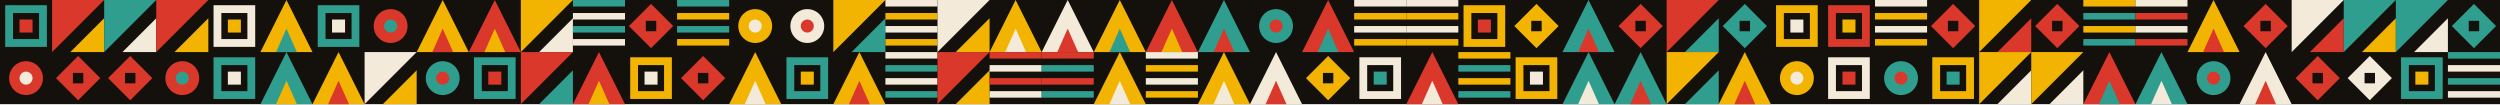
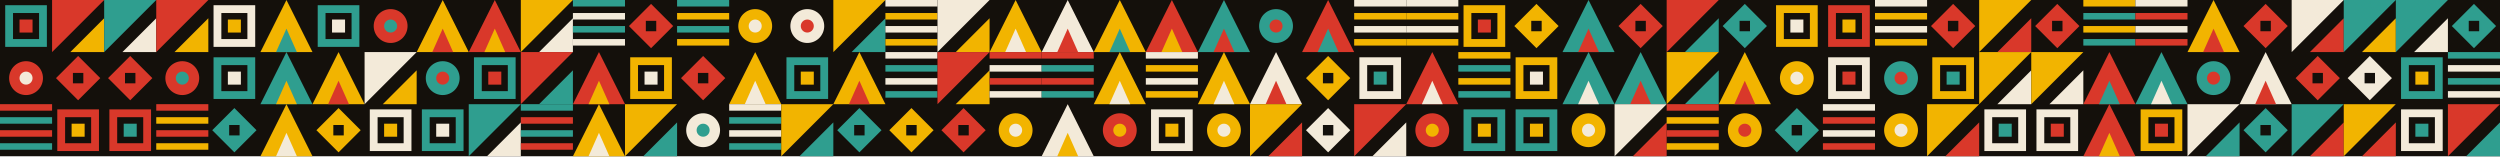
- <svg xmlns="http://www.w3.org/2000/svg" width="1920" height="80" viewBox="0 0 1920 80">
+ <svg xmlns="http://www.w3.org/2000/svg" width="1920" height="120" viewBox="0 0 1920 120">
  <rect width="100%" height="100%" fill="#14100b" />
  <g transform="translate(0,0)">
    <rect x="4" y="4" width="32" height="32" fill="#2f9e8f" />
    <rect x="10" y="10" width="20" height="20" fill="#14100b" />
    <rect x="15" y="15" width="10" height="10" fill="#d9382a" />
  </g>
  <g transform="translate(40,0)">
    <polygon points="0,0 40,0 0,40" fill="#d9382a" />
    <polygon points="40,40 40,14 14,40" fill="#f2b400" />
  </g>
  <g transform="translate(80,0)">
    <polygon points="0,0 40,0 0,40" fill="#2f9e8f" />
    <polygon points="40,40 40,14 14,40" fill="#f3ead9" />
  </g>
  <g transform="translate(120,0)">
    <polygon points="0,0 40,0 0,40" fill="#d9382a" />
    <polygon points="40,40 40,14 14,40" fill="#f2b400" />
  </g>
  <g transform="translate(160,0)">
    <rect x="4" y="4" width="32" height="32" fill="#f3ead9" />
    <rect x="10" y="10" width="20" height="20" fill="#14100b" />
    <rect x="15" y="15" width="10" height="10" fill="#f2b400" />
  </g>
  <g transform="translate(200,0)">
    <polygon points="0,40 20,0 40,40" fill="#f2b400" />
    <polygon points="12,40 20,22 28,40" fill="#2f9e8f" />
  </g>
  <g transform="translate(240,0)">
    <rect x="4" y="4" width="32" height="32" fill="#2f9e8f" />
    <rect x="10" y="10" width="20" height="20" fill="#14100b" />
    <rect x="15" y="15" width="10" height="10" fill="#f3ead9" />
  </g>
  <g transform="translate(280,0)">
    <circle cx="20" cy="20" r="13" fill="#d9382a" />
    <circle cx="20" cy="20" r="5" fill="#2f9e8f" />
  </g>
  <g transform="translate(320,0)">
    <polygon points="0,40 20,0 40,40" fill="#f2b400" />
    <polygon points="12,40 20,22 28,40" fill="#d9382a" />
  </g>
  <g transform="translate(360,0)">
    <polygon points="0,40 20,0 40,40" fill="#d9382a" />
    <polygon points="12,40 20,22 28,40" fill="#f2b400" />
  </g>
  <g transform="translate(400,0)">
    <polygon points="0,0 40,0 0,40" fill="#f2b400" />
    <polygon points="40,40 40,14 14,40" fill="#f3ead9" />
  </g>
  <g transform="translate(440,0)">
    <rect x="0" y="0" width="40" height="5" fill="#2f9e8f" />
    <rect x="0" y="10" width="40" height="5" fill="#f3ead9" />
    <rect x="0" y="20" width="40" height="5" fill="#2f9e8f" />
    <rect x="0" y="30" width="40" height="5" fill="#f3ead9" />
  </g>
  <g transform="translate(480,0)">
    <polygon points="20,3 37,20 20,37 3,20" fill="#d9382a" />
    <rect x="16" y="16" width="8" height="8" fill="#14100b" />
  </g>
  <g transform="translate(520,0)">
    <rect x="0" y="0" width="40" height="5" fill="#2f9e8f" />
    <rect x="0" y="10" width="40" height="5" fill="#f2b400" />
    <rect x="0" y="20" width="40" height="5" fill="#2f9e8f" />
    <rect x="0" y="30" width="40" height="5" fill="#f2b400" />
  </g>
  <g transform="translate(560,0)">
    <circle cx="20" cy="20" r="13" fill="#f2b400" />
    <circle cx="20" cy="20" r="5" fill="#f3ead9" />
  </g>
  <g transform="translate(600,0)">
    <circle cx="20" cy="20" r="13" fill="#f3ead9" />
    <circle cx="20" cy="20" r="5" fill="#d9382a" />
  </g>
  <g transform="translate(640,0)">
    <polygon points="0,0 40,0 0,40" fill="#f2b400" />
    <polygon points="40,40 40,14 14,40" fill="#2f9e8f" />
  </g>
  <g transform="translate(680,0)">
    <rect x="0" y="0" width="40" height="5" fill="#f3ead9" />
    <rect x="0" y="10" width="40" height="5" fill="#f2b400" />
    <rect x="0" y="20" width="40" height="5" fill="#f3ead9" />
    <rect x="0" y="30" width="40" height="5" fill="#f2b400" />
  </g>
  <g transform="translate(720,0)">
    <polygon points="0,0 40,0 0,40" fill="#f3ead9" />
    <polygon points="40,40 40,14 14,40" fill="#f2b400" />
  </g>
  <g transform="translate(760,0)">
    <polygon points="0,40 20,0 40,40" fill="#f2b400" />
    <polygon points="12,40 20,22 28,40" fill="#f3ead9" />
  </g>
  <g transform="translate(800,0)">
    <polygon points="0,40 20,0 40,40" fill="#f3ead9" />
    <polygon points="12,40 20,22 28,40" fill="#d9382a" />
  </g>
  <g transform="translate(840,0)">
    <polygon points="0,40 20,0 40,40" fill="#f2b400" />
    <polygon points="12,40 20,22 28,40" fill="#2f9e8f" />
  </g>
  <g transform="translate(880,0)">
    <polygon points="0,40 20,0 40,40" fill="#d9382a" />
    <polygon points="12,40 20,22 28,40" fill="#f2b400" />
  </g>
  <g transform="translate(920,0)">
    <polygon points="0,40 20,0 40,40" fill="#2f9e8f" />
    <polygon points="12,40 20,22 28,40" fill="#d9382a" />
  </g>
  <g transform="translate(960,0)">
    <circle cx="20" cy="20" r="13" fill="#2f9e8f" />
    <circle cx="20" cy="20" r="5" fill="#d9382a" />
  </g>
  <g transform="translate(1000,0)">
    <polygon points="0,40 20,0 40,40" fill="#d9382a" />
    <polygon points="12,40 20,22 28,40" fill="#2f9e8f" />
  </g>
  <g transform="translate(1040,0)">
    <rect x="0" y="0" width="40" height="5" fill="#f3ead9" />
    <rect x="0" y="10" width="40" height="5" fill="#f2b400" />
    <rect x="0" y="20" width="40" height="5" fill="#f3ead9" />
    <rect x="0" y="30" width="40" height="5" fill="#f2b400" />
  </g>
  <g transform="translate(1080,0)">
    <rect x="0" y="0" width="40" height="5" fill="#f3ead9" />
    <rect x="0" y="10" width="40" height="5" fill="#f2b400" />
    <rect x="0" y="20" width="40" height="5" fill="#f3ead9" />
    <rect x="0" y="30" width="40" height="5" fill="#f2b400" />
  </g>
  <g transform="translate(1120,0)">
    <rect x="4" y="4" width="32" height="32" fill="#f2b400" />
    <rect x="10" y="10" width="20" height="20" fill="#14100b" />
    <rect x="15" y="15" width="10" height="10" fill="#d9382a" />
  </g>
  <g transform="translate(1160,0)">
    <polygon points="20,3 37,20 20,37 3,20" fill="#f2b400" />
    <rect x="16" y="16" width="8" height="8" fill="#14100b" />
  </g>
  <g transform="translate(1200,0)">
    <polygon points="0,40 20,0 40,40" fill="#2f9e8f" />
    <polygon points="12,40 20,22 28,40" fill="#d9382a" />
  </g>
  <g transform="translate(1240,0)">
    <polygon points="20,3 37,20 20,37 3,20" fill="#d9382a" />
    <rect x="16" y="16" width="8" height="8" fill="#14100b" />
  </g>
  <g transform="translate(1280,0)">
    <polygon points="0,0 40,0 0,40" fill="#d9382a" />
    <polygon points="40,40 40,14 14,40" fill="#2f9e8f" />
  </g>
  <g transform="translate(1320,0)">
    <polygon points="20,3 37,20 20,37 3,20" fill="#2f9e8f" />
    <rect x="16" y="16" width="8" height="8" fill="#14100b" />
  </g>
  <g transform="translate(1360,0)">
    <rect x="4" y="4" width="32" height="32" fill="#f2b400" />
    <rect x="10" y="10" width="20" height="20" fill="#14100b" />
    <rect x="15" y="15" width="10" height="10" fill="#f3ead9" />
  </g>
  <g transform="translate(1400,0)">
    <rect x="4" y="4" width="32" height="32" fill="#d9382a" />
    <rect x="10" y="10" width="20" height="20" fill="#14100b" />
    <rect x="15" y="15" width="10" height="10" fill="#f2b400" />
  </g>
  <g transform="translate(1440,0)">
    <rect x="0" y="0" width="40" height="5" fill="#f3ead9" />
    <rect x="0" y="10" width="40" height="5" fill="#f2b400" />
    <rect x="0" y="20" width="40" height="5" fill="#f3ead9" />
    <rect x="0" y="30" width="40" height="5" fill="#f2b400" />
  </g>
  <g transform="translate(1480,0)">
    <polygon points="20,3 37,20 20,37 3,20" fill="#d9382a" />
    <rect x="16" y="16" width="8" height="8" fill="#14100b" />
  </g>
  <g transform="translate(1520,0)">
    <polygon points="0,0 40,0 0,40" fill="#f2b400" />
    <polygon points="40,40 40,14 14,40" fill="#d9382a" />
  </g>
  <g transform="translate(1560,0)">
    <polygon points="20,3 37,20 20,37 3,20" fill="#d9382a" />
    <rect x="16" y="16" width="8" height="8" fill="#14100b" />
  </g>
  <g transform="translate(1600,0)">
    <rect x="0" y="0" width="40" height="5" fill="#f2b400" />
    <rect x="0" y="10" width="40" height="5" fill="#2f9e8f" />
    <rect x="0" y="20" width="40" height="5" fill="#f2b400" />
    <rect x="0" y="30" width="40" height="5" fill="#2f9e8f" />
  </g>
  <g transform="translate(1640,0)">
    <rect x="0" y="0" width="40" height="5" fill="#f3ead9" />
    <rect x="0" y="10" width="40" height="5" fill="#d9382a" />
    <rect x="0" y="20" width="40" height="5" fill="#f3ead9" />
    <rect x="0" y="30" width="40" height="5" fill="#d9382a" />
  </g>
  <g transform="translate(1680,0)">
    <polygon points="0,40 20,0 40,40" fill="#f2b400" />
    <polygon points="12,40 20,22 28,40" fill="#d9382a" />
  </g>
  <g transform="translate(1720,0)">
    <polygon points="20,3 37,20 20,37 3,20" fill="#d9382a" />
    <rect x="16" y="16" width="8" height="8" fill="#14100b" />
  </g>
  <g transform="translate(1760,0)">
    <polygon points="0,0 40,0 0,40" fill="#f3ead9" />
    <polygon points="40,40 40,14 14,40" fill="#d9382a" />
  </g>
  <g transform="translate(1800,0)">
    <polygon points="0,0 40,0 0,40" fill="#2f9e8f" />
    <polygon points="40,40 40,14 14,40" fill="#f2b400" />
  </g>
  <g transform="translate(1840,0)">
    <polygon points="0,0 40,0 0,40" fill="#2f9e8f" />
    <polygon points="40,40 40,14 14,40" fill="#f3ead9" />
  </g>
  <g transform="translate(1880,0)">
    <polygon points="20,3 37,20 20,37 3,20" fill="#2f9e8f" />
    <rect x="16" y="16" width="8" height="8" fill="#14100b" />
  </g>
  <g transform="translate(0,40)">
    <circle cx="20" cy="20" r="13" fill="#d9382a" />
    <circle cx="20" cy="20" r="5" fill="#f3ead9" />
  </g>
  <g transform="translate(40,40)">
    <polygon points="20,3 37,20 20,37 3,20" fill="#d9382a" />
    <rect x="16" y="16" width="8" height="8" fill="#14100b" />
  </g>
  <g transform="translate(80,40)">
    <polygon points="20,3 37,20 20,37 3,20" fill="#d9382a" />
    <rect x="16" y="16" width="8" height="8" fill="#14100b" />
  </g>
  <g transform="translate(120,40)">
    <circle cx="20" cy="20" r="13" fill="#d9382a" />
    <circle cx="20" cy="20" r="5" fill="#2f9e8f" />
  </g>
  <g transform="translate(160,40)">
    <rect x="4" y="4" width="32" height="32" fill="#2f9e8f" />
    <rect x="10" y="10" width="20" height="20" fill="#14100b" />
    <rect x="15" y="15" width="10" height="10" fill="#f3ead9" />
  </g>
  <g transform="translate(200,40)">
    <polygon points="0,40 20,0 40,40" fill="#2f9e8f" />
    <polygon points="12,40 20,22 28,40" fill="#f2b400" />
  </g>
  <g transform="translate(240,40)">
    <polygon points="0,40 20,0 40,40" fill="#f2b400" />
    <polygon points="12,40 20,22 28,40" fill="#d9382a" />
  </g>
  <g transform="translate(280,40)">
    <polygon points="0,0 40,0 0,40" fill="#f3ead9" />
    <polygon points="40,40 40,14 14,40" fill="#f2b400" />
  </g>
  <g transform="translate(320,40)">
    <circle cx="20" cy="20" r="13" fill="#2f9e8f" />
    <circle cx="20" cy="20" r="5" fill="#d9382a" />
  </g>
  <g transform="translate(360,40)">
    <rect x="4" y="4" width="32" height="32" fill="#2f9e8f" />
    <rect x="10" y="10" width="20" height="20" fill="#14100b" />
    <rect x="15" y="15" width="10" height="10" fill="#d9382a" />
  </g>
  <g transform="translate(400,40)">
    <polygon points="0,0 40,0 0,40" fill="#d9382a" />
    <polygon points="40,40 40,14 14,40" fill="#2f9e8f" />
  </g>
  <g transform="translate(440,40)">
    <polygon points="0,40 20,0 40,40" fill="#d9382a" />
    <polygon points="12,40 20,22 28,40" fill="#f2b400" />
  </g>
  <g transform="translate(480,40)">
    <rect x="4" y="4" width="32" height="32" fill="#f2b400" />
    <rect x="10" y="10" width="20" height="20" fill="#14100b" />
    <rect x="15" y="15" width="10" height="10" fill="#f3ead9" />
  </g>
  <g transform="translate(520,40)">
    <polygon points="20,3 37,20 20,37 3,20" fill="#d9382a" />
    <rect x="16" y="16" width="8" height="8" fill="#14100b" />
  </g>
  <g transform="translate(560,40)">
    <polygon points="0,40 20,0 40,40" fill="#f2b400" />
    <polygon points="12,40 20,22 28,40" fill="#f3ead9" />
  </g>
  <g transform="translate(600,40)">
    <rect x="4" y="4" width="32" height="32" fill="#2f9e8f" />
    <rect x="10" y="10" width="20" height="20" fill="#14100b" />
    <rect x="15" y="15" width="10" height="10" fill="#f2b400" />
  </g>
  <g transform="translate(640,40)">
    <polygon points="0,40 20,0 40,40" fill="#f2b400" />
    <polygon points="12,40 20,22 28,40" fill="#d9382a" />
  </g>
  <g transform="translate(680,40)">
    <rect x="0" y="0" width="40" height="5" fill="#f3ead9" />
    <rect x="0" y="10" width="40" height="5" fill="#2f9e8f" />
    <rect x="0" y="20" width="40" height="5" fill="#f3ead9" />
    <rect x="0" y="30" width="40" height="5" fill="#2f9e8f" />
  </g>
  <g transform="translate(720,40)">
    <polygon points="0,0 40,0 0,40" fill="#d9382a" />
    <polygon points="40,40 40,14 14,40" fill="#f2b400" />
  </g>
  <g transform="translate(760,40)">
    <rect x="0" y="0" width="40" height="5" fill="#d9382a" />
    <rect x="0" y="10" width="40" height="5" fill="#f3ead9" />
    <rect x="0" y="20" width="40" height="5" fill="#d9382a" />
    <rect x="0" y="30" width="40" height="5" fill="#f3ead9" />
  </g>
  <g transform="translate(800,40)">
    <rect x="0" y="0" width="40" height="5" fill="#d9382a" />
    <rect x="0" y="10" width="40" height="5" fill="#2f9e8f" />
    <rect x="0" y="20" width="40" height="5" fill="#d9382a" />
    <rect x="0" y="30" width="40" height="5" fill="#2f9e8f" />
  </g>
  <g transform="translate(840,40)">
    <polygon points="0,40 20,0 40,40" fill="#f2b400" />
    <polygon points="12,40 20,22 28,40" fill="#f3ead9" />
  </g>
  <g transform="translate(880,40)">
    <rect x="0" y="0" width="40" height="5" fill="#f3ead9" />
    <rect x="0" y="10" width="40" height="5" fill="#f2b400" />
    <rect x="0" y="20" width="40" height="5" fill="#f3ead9" />
    <rect x="0" y="30" width="40" height="5" fill="#f2b400" />
  </g>
  <g transform="translate(920,40)">
    <polygon points="0,40 20,0 40,40" fill="#f2b400" />
    <polygon points="12,40 20,22 28,40" fill="#f3ead9" />
  </g>
  <g transform="translate(960,40)">
    <polygon points="0,40 20,0 40,40" fill="#f3ead9" />
    <polygon points="12,40 20,22 28,40" fill="#d9382a" />
  </g>
  <g transform="translate(1000,40)">
    <polygon points="20,3 37,20 20,37 3,20" fill="#f2b400" />
    <rect x="16" y="16" width="8" height="8" fill="#14100b" />
  </g>
  <g transform="translate(1040,40)">
    <rect x="4" y="4" width="32" height="32" fill="#f3ead9" />
    <rect x="10" y="10" width="20" height="20" fill="#14100b" />
    <rect x="15" y="15" width="10" height="10" fill="#2f9e8f" />
  </g>
  <g transform="translate(1080,40)">
    <polygon points="0,40 20,0 40,40" fill="#d9382a" />
    <polygon points="12,40 20,22 28,40" fill="#f3ead9" />
  </g>
  <g transform="translate(1120,40)">
    <rect x="0" y="0" width="40" height="5" fill="#f2b400" />
    <rect x="0" y="10" width="40" height="5" fill="#2f9e8f" />
    <rect x="0" y="20" width="40" height="5" fill="#f2b400" />
    <rect x="0" y="30" width="40" height="5" fill="#2f9e8f" />
  </g>
  <g transform="translate(1160,40)">
    <rect x="4" y="4" width="32" height="32" fill="#f2b400" />
    <rect x="10" y="10" width="20" height="20" fill="#14100b" />
    <rect x="15" y="15" width="10" height="10" fill="#f3ead9" />
  </g>
  <g transform="translate(1200,40)">
    <polygon points="0,40 20,0 40,40" fill="#2f9e8f" />
    <polygon points="12,40 20,22 28,40" fill="#f3ead9" />
  </g>
  <g transform="translate(1240,40)">
    <polygon points="0,40 20,0 40,40" fill="#2f9e8f" />
    <polygon points="12,40 20,22 28,40" fill="#d9382a" />
  </g>
  <g transform="translate(1280,40)">
    <polygon points="0,0 40,0 0,40" fill="#f2b400" />
    <polygon points="40,40 40,14 14,40" fill="#2f9e8f" />
  </g>
  <g transform="translate(1320,40)">
    <polygon points="0,40 20,0 40,40" fill="#f2b400" />
    <polygon points="12,40 20,22 28,40" fill="#d9382a" />
  </g>
  <g transform="translate(1360,40)">
    <circle cx="20" cy="20" r="13" fill="#f2b400" />
    <circle cx="20" cy="20" r="5" fill="#f3ead9" />
  </g>
  <g transform="translate(1400,40)">
    <rect x="4" y="4" width="32" height="32" fill="#f3ead9" />
    <rect x="10" y="10" width="20" height="20" fill="#14100b" />
    <rect x="15" y="15" width="10" height="10" fill="#d9382a" />
  </g>
  <g transform="translate(1440,40)">
    <circle cx="20" cy="20" r="13" fill="#2f9e8f" />
    <circle cx="20" cy="20" r="5" fill="#d9382a" />
  </g>
  <g transform="translate(1480,40)">
    <rect x="4" y="4" width="32" height="32" fill="#f2b400" />
    <rect x="10" y="10" width="20" height="20" fill="#14100b" />
    <rect x="15" y="15" width="10" height="10" fill="#2f9e8f" />
  </g>
  <g transform="translate(1520,40)">
    <polygon points="0,0 40,0 0,40" fill="#f2b400" />
    <polygon points="40,40 40,14 14,40" fill="#f3ead9" />
  </g>
  <g transform="translate(1560,40)">
    <polygon points="0,0 40,0 0,40" fill="#f2b400" />
    <polygon points="40,40 40,14 14,40" fill="#f3ead9" />
  </g>
  <g transform="translate(1600,40)">
    <polygon points="0,40 20,0 40,40" fill="#d9382a" />
    <polygon points="12,40 20,22 28,40" fill="#2f9e8f" />
  </g>
  <g transform="translate(1640,40)">
    <polygon points="0,40 20,0 40,40" fill="#2f9e8f" />
    <polygon points="12,40 20,22 28,40" fill="#f3ead9" />
  </g>
  <g transform="translate(1680,40)">
    <circle cx="20" cy="20" r="13" fill="#2f9e8f" />
    <circle cx="20" cy="20" r="5" fill="#d9382a" />
  </g>
  <g transform="translate(1720,40)">
    <polygon points="0,40 20,0 40,40" fill="#f3ead9" />
    <polygon points="12,40 20,22 28,40" fill="#d9382a" />
  </g>
  <g transform="translate(1760,40)">
    <polygon points="20,3 37,20 20,37 3,20" fill="#d9382a" />
    <rect x="16" y="16" width="8" height="8" fill="#14100b" />
  </g>
  <g transform="translate(1800,40)">
    <polygon points="20,3 37,20 20,37 3,20" fill="#f3ead9" />
    <rect x="16" y="16" width="8" height="8" fill="#14100b" />
  </g>
  <g transform="translate(1840,40)">
    <rect x="4" y="4" width="32" height="32" fill="#2f9e8f" />
    <rect x="10" y="10" width="20" height="20" fill="#14100b" />
    <rect x="15" y="15" width="10" height="10" fill="#f2b400" />
  </g>
  <g transform="translate(1880,40)">
    <rect x="0" y="0" width="40" height="5" fill="#2f9e8f" />
    <rect x="0" y="10" width="40" height="5" fill="#f3ead9" />
    <rect x="0" y="20" width="40" height="5" fill="#2f9e8f" />
    <rect x="0" y="30" width="40" height="5" fill="#f3ead9" />
  </g>
+   <g transform="translate(0,80)">
+     <rect x="0" y="0" width="40" height="5" fill="#d9382a" />
+     <rect x="0" y="10" width="40" height="5" fill="#2f9e8f" />
+     <rect x="0" y="20" width="40" height="5" fill="#d9382a" />
+     <rect x="0" y="30" width="40" height="5" fill="#2f9e8f" />
+   </g>
+   <g transform="translate(40,80)">
+     <rect x="4" y="4" width="32" height="32" fill="#d9382a" />
+     <rect x="10" y="10" width="20" height="20" fill="#14100b" />
+     <rect x="15" y="15" width="10" height="10" fill="#f2b400" />
+   </g>
+   <g transform="translate(80,80)">
+     <rect x="4" y="4" width="32" height="32" fill="#d9382a" />
+     <rect x="10" y="10" width="20" height="20" fill="#14100b" />
+     <rect x="15" y="15" width="10" height="10" fill="#2f9e8f" />
+   </g>
+   <g transform="translate(120,80)">
+     <rect x="0" y="0" width="40" height="5" fill="#d9382a" />
+     <rect x="0" y="10" width="40" height="5" fill="#f2b400" />
+     <rect x="0" y="20" width="40" height="5" fill="#d9382a" />
+     <rect x="0" y="30" width="40" height="5" fill="#f2b400" />
+   </g>
+   <g transform="translate(160,80)">
+     <polygon points="20,3 37,20 20,37 3,20" fill="#2f9e8f" />
+     <rect x="16" y="16" width="8" height="8" fill="#14100b" />
+   </g>
+   <g transform="translate(200,80)">
+     <polygon points="0,40 20,0 40,40" fill="#f2b400" />
+     <polygon points="12,40 20,22 28,40" fill="#f3ead9" />
+   </g>
+   <g transform="translate(240,80)">
+     <polygon points="20,3 37,20 20,37 3,20" fill="#f2b400" />
+     <rect x="16" y="16" width="8" height="8" fill="#14100b" />
+   </g>
+   <g transform="translate(280,80)">
+     <rect x="4" y="4" width="32" height="32" fill="#f3ead9" />
+     <rect x="10" y="10" width="20" height="20" fill="#14100b" />
+     <rect x="15" y="15" width="10" height="10" fill="#f2b400" />
+   </g>
+   <g transform="translate(320,80)">
+     <rect x="4" y="4" width="32" height="32" fill="#2f9e8f" />
+     <rect x="10" y="10" width="20" height="20" fill="#14100b" />
+     <rect x="15" y="15" width="10" height="10" fill="#f3ead9" />
+   </g>
+   <g transform="translate(360,80)">
+     <polygon points="0,0 40,0 0,40" fill="#2f9e8f" />
+     <polygon points="40,40 40,14 14,40" fill="#f3ead9" />
+   </g>
+   <g transform="translate(400,80)">
+     <rect x="0" y="0" width="40" height="5" fill="#2f9e8f" />
+     <rect x="0" y="10" width="40" height="5" fill="#d9382a" />
+     <rect x="0" y="20" width="40" height="5" fill="#2f9e8f" />
+     <rect x="0" y="30" width="40" height="5" fill="#d9382a" />
+   </g>
+   <g transform="translate(440,80)">
+     <polygon points="0,40 20,0 40,40" fill="#f2b400" />
+     <polygon points="12,40 20,22 28,40" fill="#f3ead9" />
+   </g>
+   <g transform="translate(480,80)">
+     <polygon points="0,0 40,0 0,40" fill="#f2b400" />
+     <polygon points="40,40 40,14 14,40" fill="#2f9e8f" />
+   </g>
+   <g transform="translate(520,80)">
+     <circle cx="20" cy="20" r="13" fill="#f3ead9" />
+     <circle cx="20" cy="20" r="5" fill="#2f9e8f" />
+   </g>
+   <g transform="translate(560,80)">
+     <rect x="0" y="0" width="40" height="5" fill="#f3ead9" />
+     <rect x="0" y="10" width="40" height="5" fill="#2f9e8f" />
+     <rect x="0" y="20" width="40" height="5" fill="#f3ead9" />
+     <rect x="0" y="30" width="40" height="5" fill="#2f9e8f" />
+   </g>
+   <g transform="translate(600,80)">
+     <polygon points="0,0 40,0 0,40" fill="#f2b400" />
+     <polygon points="40,40 40,14 14,40" fill="#2f9e8f" />
+   </g>
+   <g transform="translate(640,80)">
+     <polygon points="20,3 37,20 20,37 3,20" fill="#2f9e8f" />
+     <rect x="16" y="16" width="8" height="8" fill="#14100b" />
+   </g>
+   <g transform="translate(680,80)">
+     <polygon points="20,3 37,20 20,37 3,20" fill="#f2b400" />
+     <rect x="16" y="16" width="8" height="8" fill="#14100b" />
+   </g>
+   <g transform="translate(720,80)">
+     <polygon points="20,3 37,20 20,37 3,20" fill="#d9382a" />
+     <rect x="16" y="16" width="8" height="8" fill="#14100b" />
+   </g>
+   <g transform="translate(760,80)">
+     <circle cx="20" cy="20" r="13" fill="#f2b400" />
+     <circle cx="20" cy="20" r="5" fill="#f3ead9" />
+   </g>
+   <g transform="translate(800,80)">
+     <polygon points="0,40 20,0 40,40" fill="#f3ead9" />
+     <polygon points="12,40 20,22 28,40" fill="#f2b400" />
+   </g>
+   <g transform="translate(840,80)">
+     <circle cx="20" cy="20" r="13" fill="#d9382a" />
+     <circle cx="20" cy="20" r="5" fill="#f2b400" />
+   </g>
+   <g transform="translate(880,80)">
+     <rect x="4" y="4" width="32" height="32" fill="#f3ead9" />
+     <rect x="10" y="10" width="20" height="20" fill="#14100b" />
+     <rect x="15" y="15" width="10" height="10" fill="#f2b400" />
+   </g>
+   <g transform="translate(920,80)">
+     <circle cx="20" cy="20" r="13" fill="#f2b400" />
+     <circle cx="20" cy="20" r="5" fill="#f3ead9" />
+   </g>
+   <g transform="translate(960,80)">
+     <polygon points="0,0 40,0 0,40" fill="#f2b400" />
+     <polygon points="40,40 40,14 14,40" fill="#d9382a" />
+   </g>
+   <g transform="translate(1000,80)">
+     <polygon points="20,3 37,20 20,37 3,20" fill="#f3ead9" />
+     <rect x="16" y="16" width="8" height="8" fill="#14100b" />
+   </g>
+   <g transform="translate(1040,80)">
+     <polygon points="0,0 40,0 0,40" fill="#d9382a" />
+     <polygon points="40,40 40,14 14,40" fill="#f3ead9" />
+   </g>
+   <g transform="translate(1080,80)">
+     <circle cx="20" cy="20" r="13" fill="#d9382a" />
+     <circle cx="20" cy="20" r="5" fill="#f2b400" />
+   </g>
+   <g transform="translate(1120,80)">
+     <rect x="4" y="4" width="32" height="32" fill="#2f9e8f" />
+     <rect x="10" y="10" width="20" height="20" fill="#14100b" />
+     <rect x="15" y="15" width="10" height="10" fill="#f2b400" />
+   </g>
+   <g transform="translate(1160,80)">
+     <rect x="4" y="4" width="32" height="32" fill="#2f9e8f" />
+     <rect x="10" y="10" width="20" height="20" fill="#14100b" />
+     <rect x="15" y="15" width="10" height="10" fill="#f2b400" />
+   </g>
+   <g transform="translate(1200,80)">
+     <circle cx="20" cy="20" r="13" fill="#f2b400" />
+     <circle cx="20" cy="20" r="5" fill="#f3ead9" />
+   </g>
+   <g transform="translate(1240,80)">
+     <polygon points="0,0 40,0 0,40" fill="#f3ead9" />
+     <polygon points="40,40 40,14 14,40" fill="#d9382a" />
+   </g>
+   <g transform="translate(1280,80)">
+     <rect x="0" y="0" width="40" height="5" fill="#d9382a" />
+     <rect x="0" y="10" width="40" height="5" fill="#f2b400" />
+     <rect x="0" y="20" width="40" height="5" fill="#d9382a" />
+     <rect x="0" y="30" width="40" height="5" fill="#f2b400" />
+   </g>
+   <g transform="translate(1320,80)">
+     <circle cx="20" cy="20" r="13" fill="#f2b400" />
+     <circle cx="20" cy="20" r="5" fill="#d9382a" />
+   </g>
+   <g transform="translate(1360,80)">
+     <polygon points="20,3 37,20 20,37 3,20" fill="#2f9e8f" />
+     <rect x="16" y="16" width="8" height="8" fill="#14100b" />
+   </g>
+   <g transform="translate(1400,80)">
+     <rect x="0" y="0" width="40" height="5" fill="#f3ead9" />
+     <rect x="0" y="10" width="40" height="5" fill="#d9382a" />
+     <rect x="0" y="20" width="40" height="5" fill="#f3ead9" />
+     <rect x="0" y="30" width="40" height="5" fill="#d9382a" />
+   </g>
+   <g transform="translate(1440,80)">
+     <circle cx="20" cy="20" r="13" fill="#f2b400" />
+     <circle cx="20" cy="20" r="5" fill="#f3ead9" />
+   </g>
+   <g transform="translate(1480,80)">
+     <polygon points="0,0 40,0 0,40" fill="#f2b400" />
+     <polygon points="40,40 40,14 14,40" fill="#d9382a" />
+   </g>
+   <g transform="translate(1520,80)">
+     <rect x="4" y="4" width="32" height="32" fill="#f3ead9" />
+     <rect x="10" y="10" width="20" height="20" fill="#14100b" />
+     <rect x="15" y="15" width="10" height="10" fill="#2f9e8f" />
+   </g>
+   <g transform="translate(1560,80)">
+     <rect x="4" y="4" width="32" height="32" fill="#f3ead9" />
+     <rect x="10" y="10" width="20" height="20" fill="#14100b" />
+     <rect x="15" y="15" width="10" height="10" fill="#d9382a" />
+   </g>
+   <g transform="translate(1600,80)">
+     <polygon points="0,40 20,0 40,40" fill="#d9382a" />
+     <polygon points="12,40 20,22 28,40" fill="#f2b400" />
+   </g>
+   <g transform="translate(1640,80)">
+     <rect x="4" y="4" width="32" height="32" fill="#f2b400" />
+     <rect x="10" y="10" width="20" height="20" fill="#14100b" />
+     <rect x="15" y="15" width="10" height="10" fill="#d9382a" />
+   </g>
+   <g transform="translate(1680,80)">
+     <polygon points="0,0 40,0 0,40" fill="#f3ead9" />
+     <polygon points="40,40 40,14 14,40" fill="#2f9e8f" />
+   </g>
+   <g transform="translate(1720,80)">
+     <polygon points="20,3 37,20 20,37 3,20" fill="#2f9e8f" />
+     <rect x="16" y="16" width="8" height="8" fill="#14100b" />
+   </g>
+   <g transform="translate(1760,80)">
+     <polygon points="0,0 40,0 0,40" fill="#2f9e8f" />
+     <polygon points="40,40 40,14 14,40" fill="#d9382a" />
+   </g>
+   <g transform="translate(1800,80)">
+     <polygon points="0,0 40,0 0,40" fill="#f2b400" />
+     <polygon points="40,40 40,14 14,40" fill="#d9382a" />
+   </g>
+   <g transform="translate(1840,80)">
+     <rect x="4" y="4" width="32" height="32" fill="#f3ead9" />
+     <rect x="10" y="10" width="20" height="20" fill="#14100b" />
+     <rect x="15" y="15" width="10" height="10" fill="#2f9e8f" />
+   </g>
+   <g transform="translate(1880,80)">
+     <polygon points="0,0 40,0 0,40" fill="#d9382a" />
+     <polygon points="40,40 40,14 14,40" fill="#2f9e8f" />
+   </g>
</svg>
